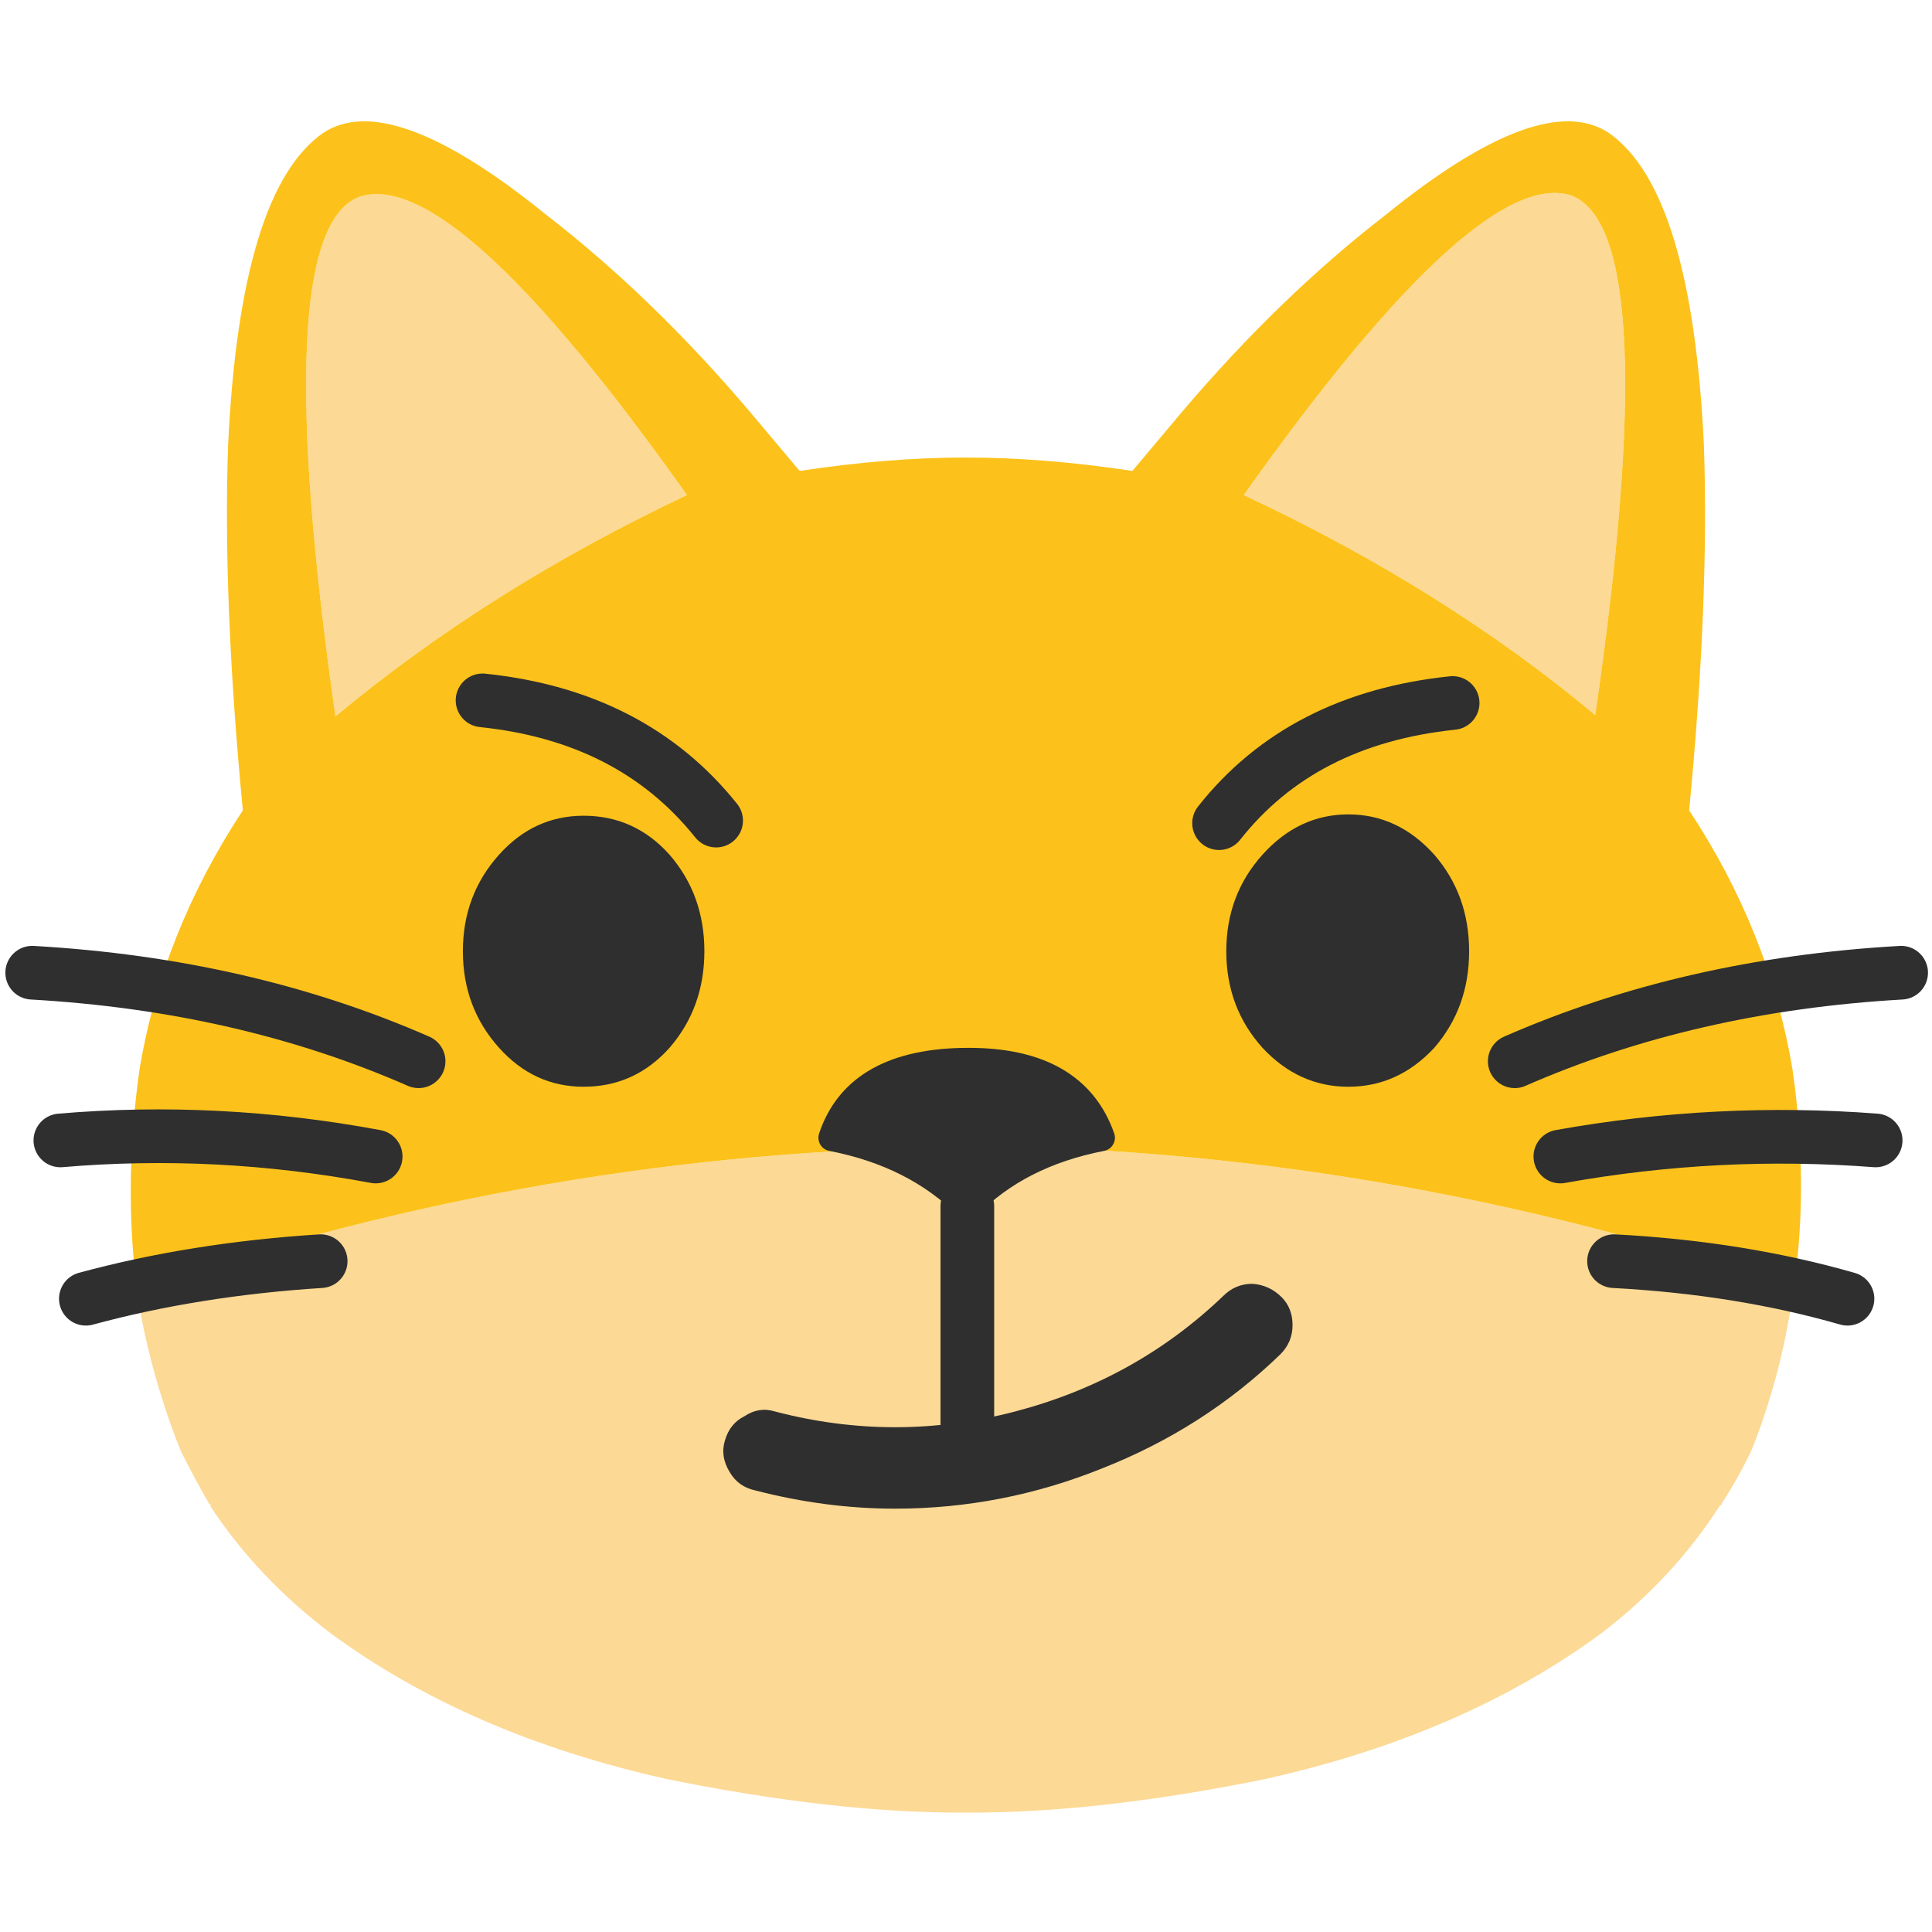
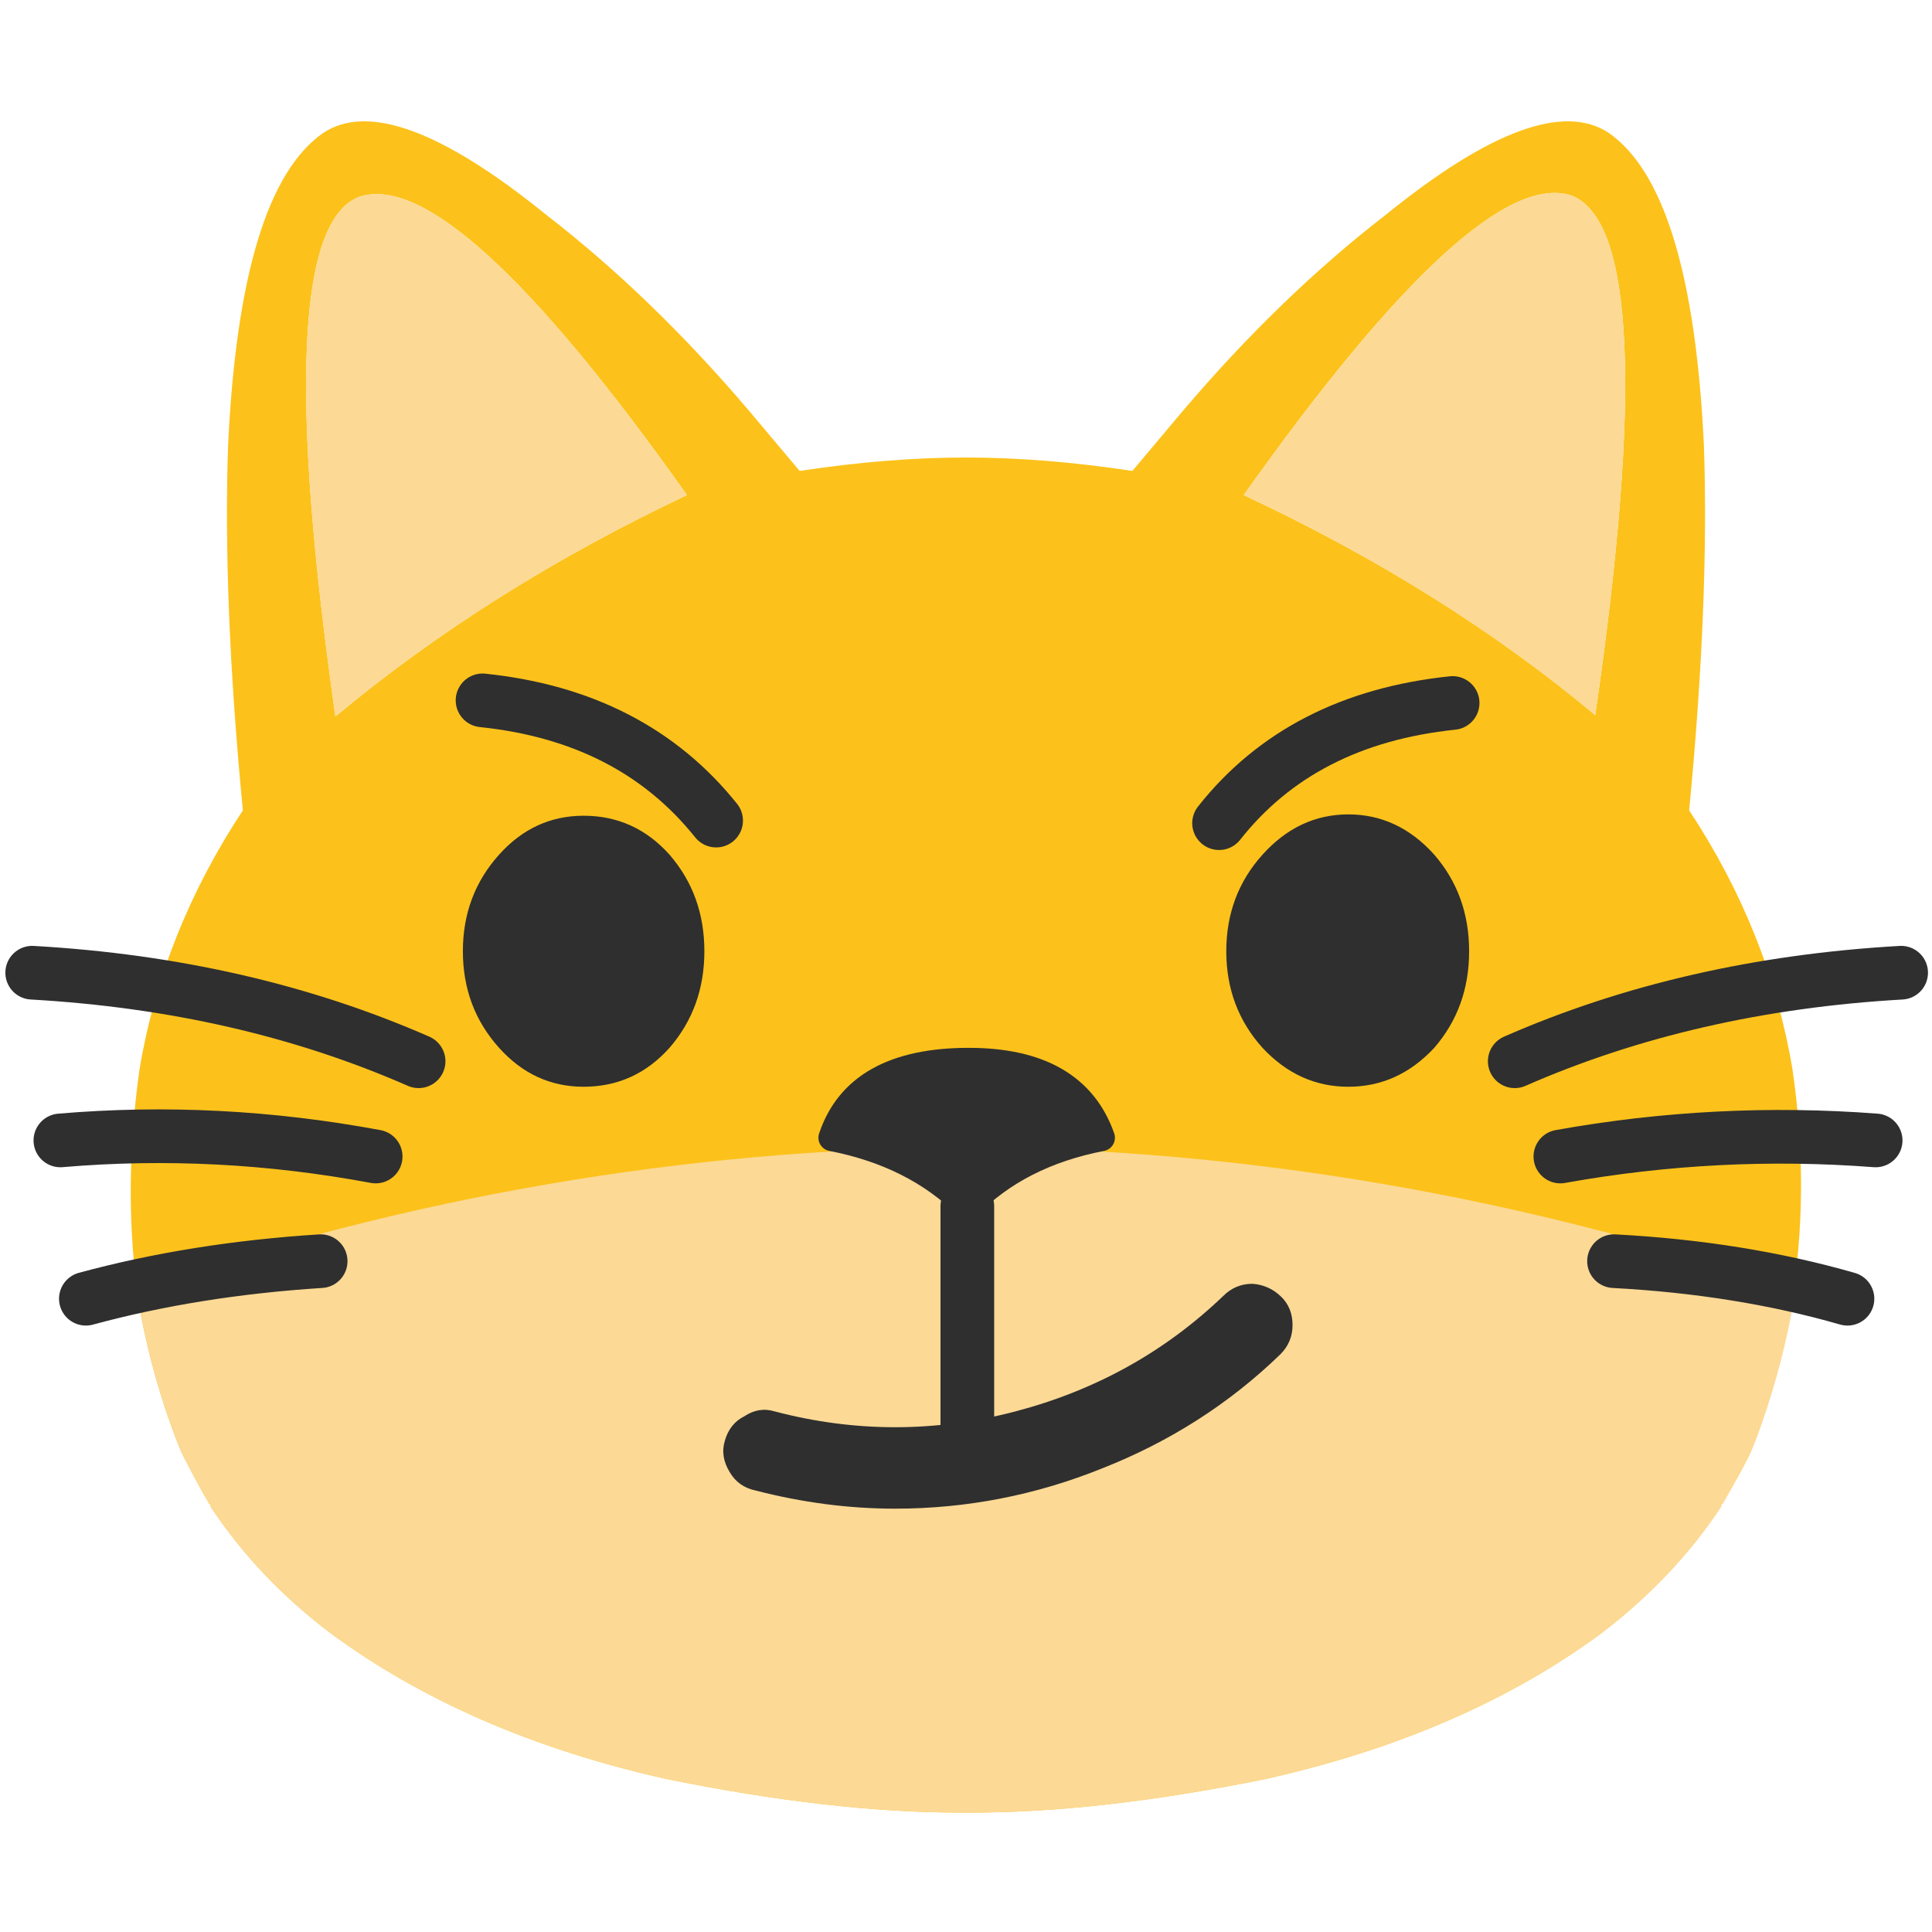
<svg xmlns="http://www.w3.org/2000/svg" xmlns:xlink="http://www.w3.org/1999/xlink" version="1.1" preserveAspectRatio="none" x="0px" y="0px" width="72px" height="72px" viewBox="0 0 72 72">
  <defs>
    <g id="Layer1_0_FILL">
-       <path fill="#FCD995" stroke="none" d=" M 66.7 48.95 Q 66.808 48.498 66.85 48 51.659 42.829 36 42.7 L 36 42.75 Q 20.35 42.85 5.1 48.05 5.2 48.5 5.25 49 5.7 51.35 6.55 53.6 6.65 53.85 6.75 54.1 7.25 55.1 7.8 56.05 7.85 56.05 7.85 56.1 L 7.85 56.15 Q 9.6 58.8 12.3 60.85 17.45 64.65 24.85 66.3 31 67.55 35.8 67.55 35.9 67.55 36 67.55 36.1 67.55 36.2 67.55 41 67.55 47.15 66.3 54.55 64.65 59.7 60.85 62.376 58.797 64.1 56.1 L 64.15 56.1 Q 64.159 56.074 64.15 56.05 64.764 55.111 65.25 54.1 65.349 53.851 65.45 53.6 66.295 51.344 66.7 48.95 M 25.6 18.45 Q 16.85 6.1 13.35 7.35 9.95 8.75 12.5 26.7 18.2 21.95 25.6 18.45 M 58.6 7.3 Q 55.131 6.079 46.35 18.45 53.811 21.938 59.45 26.65 62.045 8.757 58.6 7.3 Z" />
-       <path fill="#FCC21B" stroke="none" d=" M 44.05 15.35 L 42.2 17.55 Q 38.9 17.05 36 17.05 33.1 17.05 29.8 17.55 L 27.95 15.35 Q 24.3 11.05 20.35 8 14.55 3.3 12.05 4.95 8.95 7.1 8.5 16.6 8.3 22.4 9.05 30.2 6.05 34.75 5.2 39.85 4.6 44.1 5.1 48.05 20.35 42.85 36 42.75 L 36 42.7 Q 51.659 42.829 66.85 48 67.413 44.083 66.8 39.85 65.95 34.75 62.95 30.2 63.7 22.4 63.5 16.6 63.05 7.1 59.95 4.95 57.45 3.3 51.65 8 47.7 11.05 44.05 15.35 M 46.35 18.45 Q 55.131 6.079 58.6 7.3 62.045 8.757 59.45 26.65 53.811 21.938 46.35 18.45 M 13.35 7.35 Q 16.85 6.1 25.6 18.45 18.2 21.95 12.5 26.7 9.95 8.75 13.35 7.35 Z" />
+       <path fill="#FCC21B" stroke="none" d=" M 44.05 15.35 L 42.2 17.55 Q 38.9 17.05 36 17.05 33.1 17.05 29.8 17.55 L 27.95 15.35 Q 24.3 11.05 20.35 8 14.55 3.3 12.05 4.95 8.95 7.1 8.5 16.6 8.3 22.4 9.05 30.2 6.05 34.75 5.2 39.85 4.6 44.1 5.1 48.05 5.2 48.5 5.25 49 5.7 51.35 6.55 53.6 6.65 53.85 6.75 54.1 7.25 55.1 7.8 56.05 7.85 56.05 7.85 56.1 L 7.85 56.15 Q 9.6 58.8 12.3 60.85 17.45 64.65 24.85 66.3 31 67.55 35.8 67.55 35.9 67.55 36 67.55 36.1 67.55 36.2 67.55 41 67.55 47.15 66.3 54.55 64.65 59.7 60.85 62.376 58.797 64.1 56.1 L 64.15 56.1 Q 64.159 56.074 64.15 56.05 64.764 55.111 65.25 54.1 65.349 53.851 65.45 53.6 66.295 51.344 66.7 48.95 66.808 48.498 66.85 48 67.413 44.083 66.8 39.85 65.95 34.75 62.95 30.2 63.7 22.4 63.5 16.6 63.05 7.1 59.95 4.95 57.45 3.3 51.65 8 47.7 11.05 44.05 15.35 M 46.35 18.45 Q 55.131 6.079 58.6 7.3 62.045 8.757 59.45 26.65 53.811 21.938 46.35 18.45 M 12.5 26.7 Q 9.95 8.75 13.35 7.35 16.85 6.1 25.6 18.45 18.2 21.95 12.5 26.7 Z" />
+       <path fill="#FCD995" stroke="none" d=" M 13.35 7.35 Q 9.95 8.75 12.5 26.7 18.2 21.95 25.6 18.45 16.85 6.1 13.35 7.35 M 58.6 7.3 Q 55.131 6.079 46.35 18.45 53.811 21.938 59.45 26.65 62.045 8.757 58.6 7.3 Z" />
+     </g>
+     <g id="Layer1_0_MEMBER_0_FILL">
+       <path fill="#FCD995" stroke="none" d=" M -24.95 46.55 Q -22.25 44.5 -20.5 41.85 L -20.5 41.8 Q -20.5 41.75 -20.45 41.75 -19.9 40.8 -19.4 39.8 -19.3 39.55 -19.2 39.3 -18.35 37.05 -17.9 34.7 -17.85 34.2 -17.75 33.75 -33 28.55 -48.65 28.45 -64.3 28.55 -79.55 33.75 -79.45 34.2 -79.4 34.7 -78.95 37.05 -78.1 39.3 -78 39.55 -77.9 39.8 -77.4 40.8 -76.85 41.75 -76.8 41.75 -76.8 41.8 L -76.8 41.85 Q -75.05 44.5 -72.35 46.55 -67.2 50.35 -59.8 52 -53.65 53.25 -48.85 53.25 -48.75 53.25 -48.65 53.25 -48.55 53.25 -48.45 53.25 -43.65 53.25 -37.5 52 -30.1 50.35 -24.95 46.55 Z" />
    </g>
    <g id="Layer1_2_FILL">
      <path fill="#2F2F2F" stroke="none" d=" M 31 42.4 Q 34.1 43 36.05 44.95 37.95 43 41.05 42.4 40.05 39.55 36.1 39.55 31.95 39.55 31 42.4 Z" />
    </g>
    <g id="Layer1_3_FILL">
      <path fill="#2F2F2F" stroke="none" d=" M 18.6 31.85 Q 17.25 33.35 17.25 35.45 17.25 37.55 18.6 39.05 19.9 40.5 21.75 40.5 23.65 40.5 24.95 39.05 26.25 37.55 26.25 35.45 26.25 33.35 24.95 31.85 23.65 30.4 21.75 30.4 19.9 30.4 18.6 31.85 M 47.05 39.05 Q 48.4 40.5 50.25 40.5 52.1 40.5 53.45 39.05 54.75 37.55 54.75 35.45 54.75 33.35 53.45 31.85 52.1 30.35 50.25 30.35 48.4 30.35 47.05 31.85 45.7 33.35 45.7 35.45 45.7 37.55 47.05 39.05 Z" />
    </g>
    <g id="Layer0_0_FILL">
      <path fill="#2F2F2F" stroke="none" d=" M 49.25 49.1 Q 49.25 48.4 48.8 47.95 48.3 47.45 47.6 47.4 46.9 47.4 46.4 47.9 42.8 51.35 37.85 52.65 32.9 53.95 27.95 52.65 27.3 52.45 26.7 52.85 26.1 53.15 25.9 53.85 25.7 54.5 26.1 55.15 26.45 55.75 27.15 55.9 30.05 56.65 32.9 56.65 37.3 56.65 41.4 55 45.6 53.35 48.75 50.3 49.25 49.8 49.25 49.1 Z" />
    </g>
-     <path id="Layer1_0_1_STROKES" stroke="#2F2F2F" stroke-width="1" stroke-linejoin="round" stroke-linecap="round" fill="none" d=" M 36 42.725 L 36 42.75" />
    <path id="Layer1_1_1_STROKES" stroke="#2F2F2F" stroke-width="2" stroke-linejoin="round" stroke-linecap="round" fill="none" d=" M 58.15 43.1 Q 64 42.05 69.9 42.5 M 60.15 47 Q 64.85 47.25 68.85 48.4 M 56.45 39.55 Q 62.95 36.7 70.85 36.25 M 14 43.1 Q 8.1 42 2.25 42.5 M 11.95 47 Q 7.25 47.3 3.2 48.4 M 15.6 39.55 Q 9.1 36.7 1.2 36.25" />
    <path id="Layer1_2_1_STROKES" stroke="#2F2F2F" stroke-width="1" stroke-linejoin="round" stroke-linecap="round" fill="none" d=" M 31 42.4 Q 34.1 43 36.05 44.95 37.95 43 41.05 42.4 40.05 39.55 36.1 39.55 31.95 39.55 31 42.4 Z" />
    <path id="Layer1_2_2_STROKES" stroke="#2F2F2F" stroke-width="2" stroke-linejoin="round" stroke-linecap="round" fill="none" d=" M 36.05 44.95 L 36.05 53.5" />
    <path id="Layer1_4_MEMBER_0_1_STROKES" stroke="#2F2F2F" stroke-width="2" stroke-linejoin="round" stroke-linecap="round" fill="none" d=" M 45.44 30.625 Q 48.51 26.733 54.144 26.146" />
    <path id="Layer1_4_MEMBER_1_1_STROKES" stroke="#2F2F2F" stroke-width="2" stroke-linejoin="round" stroke-linecap="round" fill="none" d=" M 26.666 30.586 Q 23.546 26.685 17.961 26.106" />
  </defs>
  <g id="Layer_1">
    <g transform="matrix( 1, 0, 0, 1, 0,0) ">
      <use xlink:href="#Layer1_0_FILL" />
-       <use xlink:href="#Layer1_0_1_STROKES" />
+     </g>
+     <g transform="matrix( 1, 0, 0, 1, 84.65,14.3) ">
+       <use xlink:href="#Layer1_0_MEMBER_0_FILL" />
    </g>
    <g transform="matrix( 1, 0, 0, 1, 0,0) ">
      <use xlink:href="#Layer1_1_1_STROKES" />
    </g>
    <g transform="matrix( 1, 0, 0, 1, 0,0) ">
      <use xlink:href="#Layer1_2_FILL" />
      <use xlink:href="#Layer1_2_1_STROKES" />
      <use xlink:href="#Layer1_2_2_STROKES" />
    </g>
    <g transform="matrix( 1, 0, 0, 1, 0,0) ">
      <use xlink:href="#Layer1_3_FILL" />
    </g>
    <g transform="matrix( 0.9848022, -0.1736298, 0.1736298, 0.9848022, -4.1,9.1) ">
      <use xlink:href="#Layer1_4_MEMBER_0_1_STROKES" transform="matrix( 0.9848175, 0.1736298, -0.1736298, 0.9848175, 5.6,-8.2) " />
    </g>
    <g transform="matrix( 0.9848175, 0.1736298, -0.1736298, 0.9848175, 5.25,-3.45) ">
      <use xlink:href="#Layer1_4_MEMBER_1_1_STROKES" transform="matrix( 0.9848022, -0.1736145, 0.1736145, 0.9848022, -4.55,4.3) " />
    </g>
  </g>
  <g id="Camada_1">
    <g transform="matrix( 0.9059753, 0, 0, 0.9059753, 3.55,4.9) ">
      <use xlink:href="#Layer0_0_FILL" />
    </g>
  </g>
</svg>
